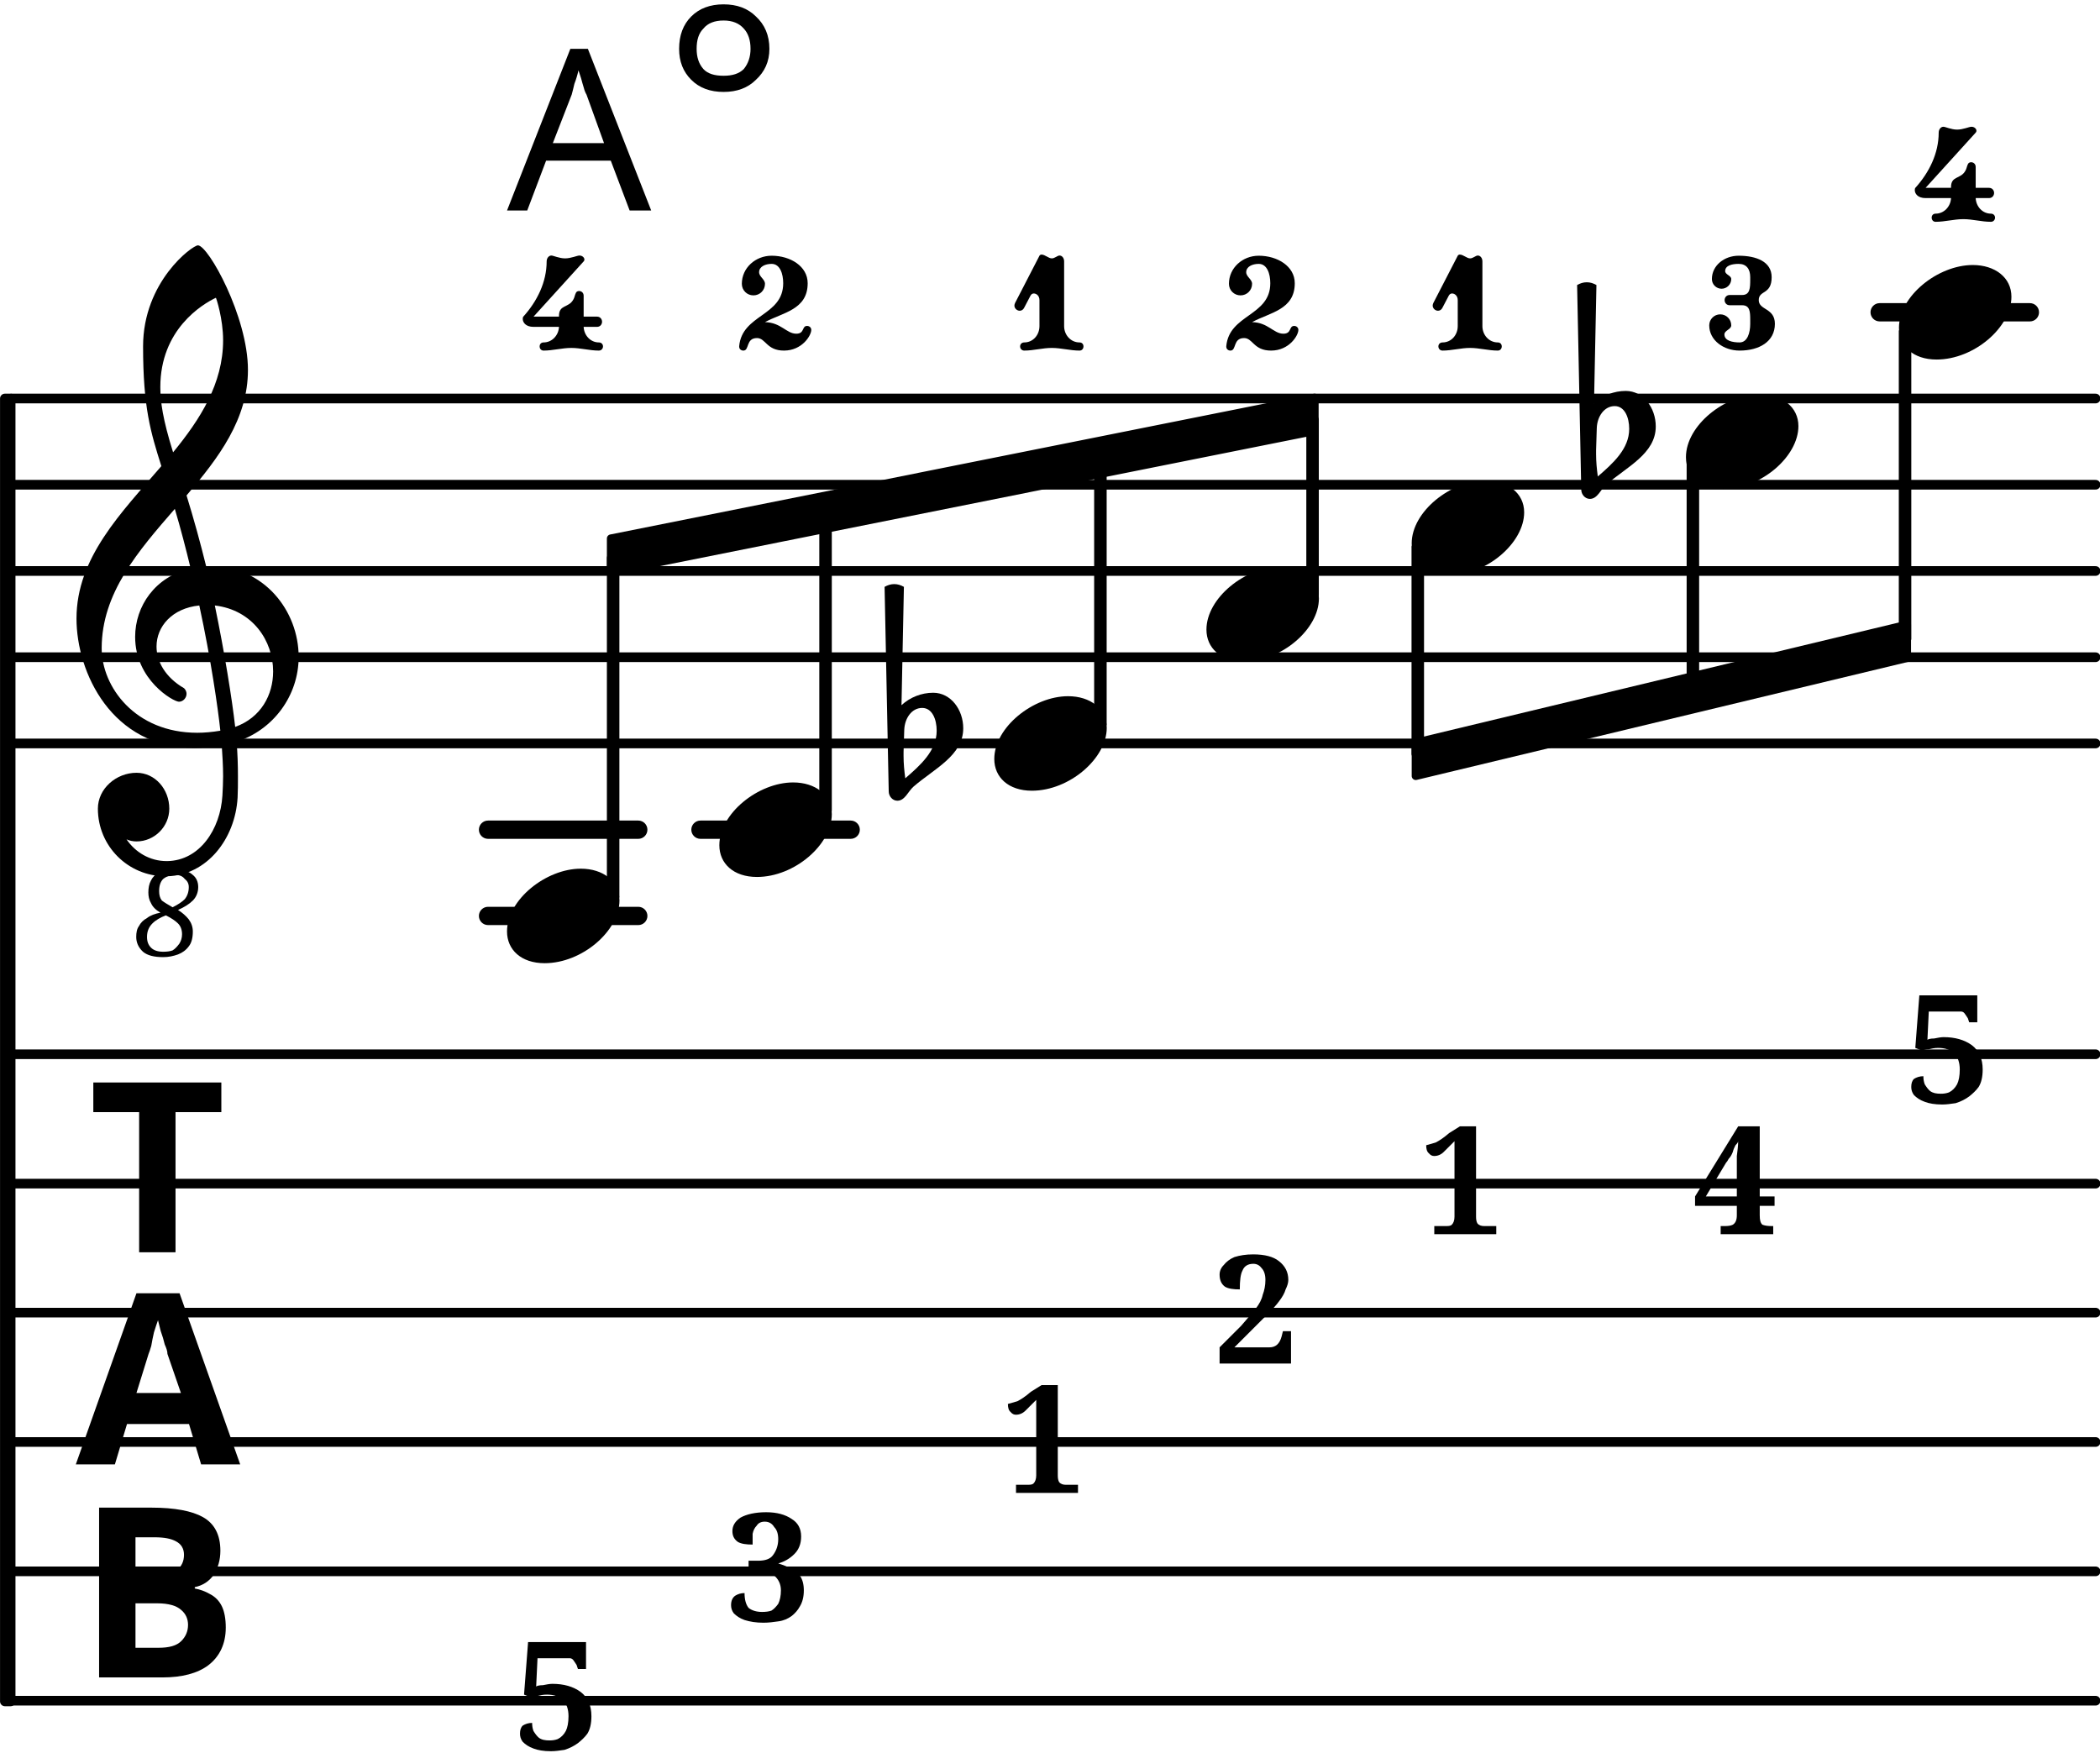
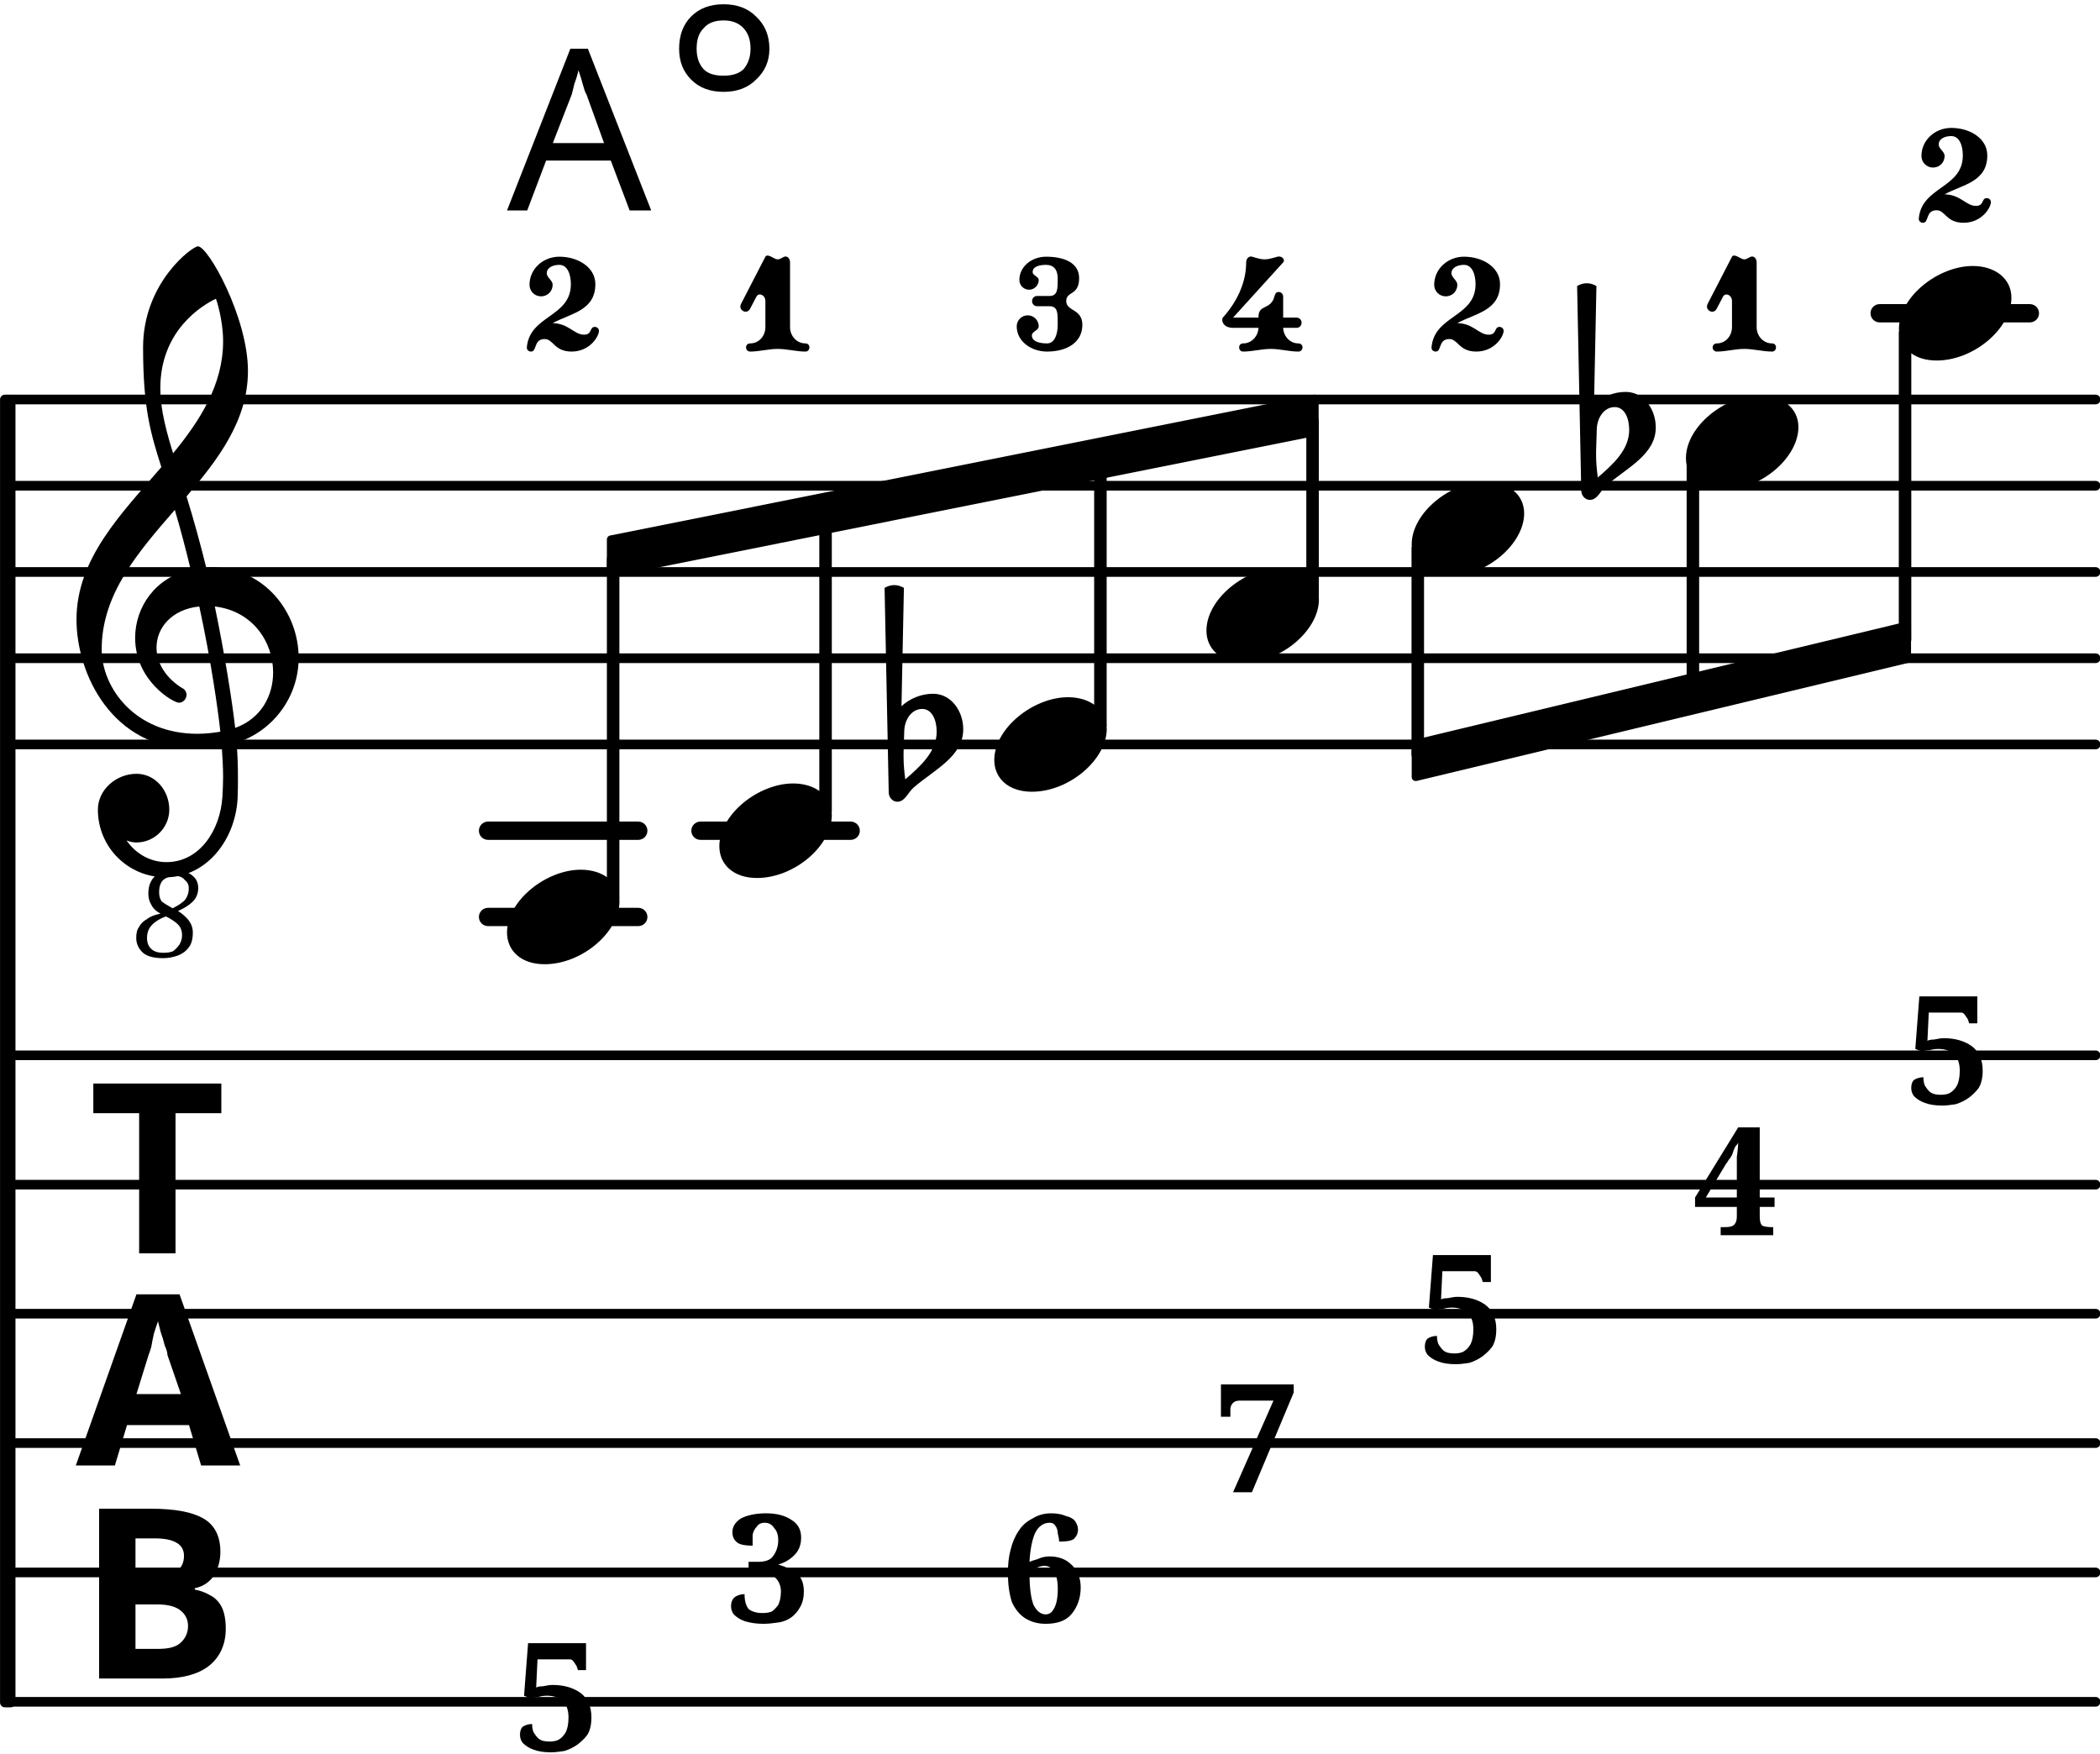
- <svg xmlns="http://www.w3.org/2000/svg" preserveAspectRatio="xMidYMid meet" viewBox="-0.079 -4.181 24.35 20.32">
+ <svg xmlns="http://www.w3.org/2000/svg" preserveAspectRatio="xMidYMid meet" viewBox="-0.079 -4.192 24.35 20.33">
  <g transform="translate(0, -0.5599)">
    <rect x="21.61" y="-0.106" width="1.954" height="0.212" ry="0.106" fill="currentColor" />
  </g>
  <g transform="translate(0, 5.44)">
    <rect x="7.937" y="-0.106" width="1.954" height="0.212" ry="0.106" fill="currentColor" />
  </g>
  <g transform="translate(0, 5.44)">
    <rect x="5.474" y="-0.106" width="1.954" height="0.212" ry="0.106" fill="currentColor" />
  </g>
  <g transform="translate(0, 6.44)">
    <rect x="5.474" y="-0.106" width="1.954" height="0.212" ry="0.106" fill="currentColor" />
  </g>
  <g transform="translate(0, 4.44)">
    <line stroke-linejoin="round" stroke-linecap="round" stroke-width="0.112" stroke="currentColor" x1="0.056" y1="0" x2="24.22" y2="0" />
  </g>
  <g transform="translate(0, 3.44)">
    <line stroke-linejoin="round" stroke-linecap="round" stroke-width="0.112" stroke="currentColor" x1="0.056" y1="0" x2="24.22" y2="0" />
  </g>
  <g transform="translate(0, 2.44)">
    <line stroke-linejoin="round" stroke-linecap="round" stroke-width="0.112" stroke="currentColor" x1="0.056" y1="0" x2="24.22" y2="0" />
  </g>
  <g transform="translate(0, 1.44)">
    <line stroke-linejoin="round" stroke-linecap="round" stroke-width="0.112" stroke="currentColor" x1="0.056" y1="0" x2="24.22" y2="0" />
  </g>
  <g transform="translate(0, 0.4401)">
    <line stroke-linejoin="round" stroke-linecap="round" stroke-width="0.112" stroke="currentColor" x1="0.056" y1="0" x2="24.22" y2="0" />
  </g>
  <g transform="translate(0, 15.54)">
    <line stroke-linejoin="round" stroke-linecap="round" stroke-width="0.112" stroke="currentColor" x1="0.056" y1="0" x2="24.22" y2="0" />
  </g>
  <g transform="translate(0, 14.04)">
    <line stroke-linejoin="round" stroke-linecap="round" stroke-width="0.112" stroke="currentColor" x1="0.056" y1="0" x2="24.22" y2="0" />
  </g>
  <g transform="translate(0, 12.54)">
    <line stroke-linejoin="round" stroke-linecap="round" stroke-width="0.112" stroke="currentColor" x1="0.056" y1="0" x2="24.22" y2="0" />
  </g>
  <g transform="translate(0, 11.04)">
    <line stroke-linejoin="round" stroke-linecap="round" stroke-width="0.112" stroke="currentColor" x1="0.056" y1="0" x2="24.22" y2="0" />
  </g>
  <g transform="translate(0, 9.544)">
    <line stroke-linejoin="round" stroke-linecap="round" stroke-width="0.112" stroke="currentColor" x1="0.056" y1="0" x2="24.22" y2="0" />
  </g>
  <g transform="translate(0, 8.044)">
    <line stroke-linejoin="round" stroke-linecap="round" stroke-width="0.112" stroke="currentColor" x1="0.056" y1="0" x2="24.22" y2="0" />
  </g>
  <g transform="translate(16.29, 4.624)">
    <polygon stroke-linejoin="round" stroke-linecap="round" stroke-width="0.094" fill="currentColor" stroke="currentColor" points="5.743 -1.561 5.743 -1.175 0.047 0.193 0.047 -0.193" />
  </g>
  <g transform="translate(6.958, 2.256)">
    <polygon stroke-linejoin="round" stroke-linecap="round" stroke-width="0.094" fill="currentColor" stroke="currentColor" points="8.206 -1.825 8.206 -1.439 0.047 0.193 0.047 -0.193" />
  </g>
-   <g transform="translate(5.8, -1.74)">
+   <g transform="translate(5.8, -1.752)">
    <text font-family="sans" font-size="2.616" text-anchor="start" fill="currentColor">
      <tspan>A</tspan>
    </text>
  </g>
-   <g transform="translate(7.608, -1.74)">
+   <g transform="translate(7.608, -1.752)">
    <text font-family="sans" font-size="3.296" text-anchor="start" fill="currentColor">
      <tspan>°</tspan>
    </text>
  </g>
  <g transform="translate(5.8, 6.44)">
    <path transform="scale(0.004, -0.004)" d="M0 -45c0 92 113 182 214 182c64 0 112 -36 112 -92c0 -88 -108 -182 -217 -182c-68 0 -109 39 -109 92z" fill="currentColor" />
  </g>
-   <g transform="translate(5.989, -0.1157)">
-     <path transform="scale(0.0022, -0.0022)" d="M148 501c10 0 41 -15 72 -15c32 0 63 15 76 15c15 0 26 -11 26 -21c0 -4 -1 -7 -4 -10l-264 -291h134v4c0 60 50 41 75 85c7 11 8 24 14 36c3 7 10 10 17 10c11 0 24 -8 24 -25v-110h70c18 0 27 -14 27 -27s-9 -27 -27 -27h-70c2 -45 36 -82 80 -82c14 0 22 -10 22 -21 s-8 -22 -22 -22c-49 0 -96 14 -145 14s-97 -14 -146 -14c-14 0 -21 11 -21 22s7 21 21 21c44 0 79 37 81 82h-134c-43 0 -57 25 -57 42c0 5 1 10 3 12c73 81 123 182 123 291c0 17 11 31 25 31z" fill="currentColor" />
+   <g transform="translate(6.03, -0.1157)">
+     <path transform="scale(0.0022, -0.0022)" d="M94 66c-60 0 -39 -66 -72 -66c-11 0 -22 7 -22 21v2c15 169 232 158 232 332c0 50 -17 102 -61 102c-33 0 -66 -14 -66 -44c0 -24 31 -37 31 -61c0 -34 -27 -61 -61 -61s-61 27 -61 61c0 84 72 148 157 148c98 0 190 -55 190 -145c0 -140 -131 -154 -225 -205 c85 -2 113 -61 165 -61c45 0 28 41 57 41c11 0 22 -8 22 -21c0 -29 -48 -109 -144 -109c-92 0 -96 66 -142 66z" fill="currentColor" />
  </g>
  <g transform="translate(0.8, 3.44)">
    <path transform="scale(0.004, -0.004)" d="M265 -635h-5c-108 0 -196 87 -196 196c0 58 53 104 112 104c54 0 95 -48 95 -104c0 -52 -43 -95 -95 -95c-10 0 -20 2 -29 6c26 -38 68 -63 116 -63h3zM403 150c28 -135 50 -272 59 -352c75 27 110 93 110 161c0 88 -59 178 -169 191zM75 26c0 -112 97 -245 277 -245 c21 0 43 2 67 6c-7 65 -27 206 -61 363c-79 -8 -124 -61 -124 -119c0 -43 25 -89 80 -121c5 -5 7 -11 7 -16c0 -12 -10 -23 -22 -23c-16 0 -127 63 -127 188c0 89 58 175 161 198c-14 58 -29 116 -46 173c-106 -122 -212 -244 -212 -404zM354 1194c30 0 145 -207 145 -361 c0 -143 -85 -255 -178 -364c21 -68 40 -137 57 -206c4 0 8 1 12 1c156 0 256 -130 256 -263c0 -113 -74 -212 -180 -246c3 -34 4 -68 4 -102c0 -20 0 -40 -1 -60c-7 -120 -89 -225 -204 -228l1 44c93 2 153 92 159 190c1 19 2 37 2 56c0 30 -2 60 -4 90 c-28 -5 -54 -8 -79 -8c-240 0 -342 219 -342 375c0 177 130 307 246 442c-31 98 -53 170 -53 347c0 188 143 293 159 293zM427 919c0 62 -20 123 -21 123c-40 -19 -161 -92 -161 -259c0 -42 7 -93 37 -189c78 95 145 199 145 325z" fill="currentColor" />
  </g>
  <g transform="translate(1.485, 6.902)">
    <text font-family="serif" font-style="italic" font-size="1.386" text-anchor="start" fill="currentColor">
      <tspan>8</tspan>
    </text>
  </g>
  <g transform="translate(5.888, 16.11)">
    <text font-family="serif" font-weight="bold" font-size="1.746" text-anchor="start" fill="currentColor">
      <tspan>5</tspan>
    </text>
  </g>
  <g transform="translate(0.9406, 10.34)">
    <text font-family="sans" font-weight="bold" font-size="2.772" text-anchor="start" fill="currentColor">
      <tspan>T</tspan>
    </text>
  </g>
  <g transform="translate(0.8, 12.8)">
    <text font-family="sans" font-weight="bold" font-size="2.772" text-anchor="start" fill="currentColor">
      <tspan>A</tspan>
    </text>
  </g>
  <g transform="translate(0.8201, 15.27)">
    <text font-family="sans" font-weight="bold" font-size="2.772" text-anchor="start" fill="currentColor">
      <tspan>B</tspan>
    </text>
  </g>
  <g transform="translate(7.03, 2.44)">
    <rect x="-0.072" y="-0.199" width="0.145" height="4.019" ry="0.047" fill="currentColor" />
  </g>
  <g transform="translate(8.262, 5.44)">
    <path transform="scale(0.004, -0.004)" d="M0 -45c0 92 113 182 214 182c64 0 112 -36 112 -92c0 -88 -108 -182 -217 -182c-68 0 -109 39 -109 92z" fill="currentColor" />
  </g>
-   <g transform="translate(8.492, -0.1157)">
-     <path transform="scale(0.0022, -0.0022)" d="M94 66c-60 0 -39 -66 -72 -66c-11 0 -22 7 -22 21v2c15 169 232 158 232 332c0 50 -17 102 -61 102c-33 0 -66 -14 -66 -44c0 -24 31 -37 31 -61c0 -34 -27 -61 -61 -61s-61 27 -61 61c0 84 72 148 157 148c98 0 190 -55 190 -145c0 -140 -131 -154 -225 -205 c85 -2 113 -61 165 -61c45 0 28 41 57 41c11 0 22 -8 22 -21c0 -29 -48 -109 -144 -109c-92 0 -96 66 -142 66z" fill="currentColor" />
+   <g transform="translate(8.512, -0.1157)">
+     <path transform="scale(0.0022, -0.0022)" d="M194 486c16 0 29 15 41 15c13 0 24 -13 24 -31v-341c0 -47 35 -86 81 -86c14 0 21 -10 21 -21s-7 -22 -21 -22c-49 0 -97 14 -146 14s-96 -14 -145 -14c-14 0 -22 11 -22 22s8 21 22 21c46 0 80 39 80 86v137c0 23 -16 35 -30 35c-7 0 -13 -4 -17 -11l-34 -65 c-5 -10 -14 -15 -23 -15c-14 0 -28 12 -28 27c0 4 1 8 3 13l129 250c2 4 7 6 11 6c18 0 37 -20 54 -20z" fill="currentColor" />
  </g>
  <g transform="translate(8.351, 14.62)">
    <text font-family="serif" font-weight="bold" font-size="1.746" text-anchor="start" fill="currentColor">
      <tspan>3</tspan>
    </text>
  </g>
  <g transform="translate(9.493, 2.44)">
    <rect x="-0.072" y="-0.685" width="0.145" height="3.506" ry="0.047" fill="currentColor" />
  </g>
  <g transform="translate(11.45, 4.44)">
    <path transform="scale(0.004, -0.004)" d="M0 -45c0 92 113 182 214 182c64 0 112 -36 112 -92c0 -88 -108 -182 -217 -182c-68 0 -109 39 -109 92z" fill="currentColor" />
  </g>
-   <g transform="translate(11.69, -0.1157)">
-     <path transform="scale(0.0022, -0.0022)" d="M194 486c16 0 29 15 41 15c13 0 24 -13 24 -31v-341c0 -47 35 -86 81 -86c14 0 21 -10 21 -21s-7 -22 -21 -22c-49 0 -97 14 -146 14s-96 -14 -145 -14c-14 0 -22 11 -22 22s8 21 22 21c46 0 80 39 80 86v137c0 23 -16 35 -30 35c-7 0 -13 -4 -17 -11l-34 -65 c-5 -10 -14 -15 -23 -15c-14 0 -28 12 -28 27c0 4 1 8 3 13l129 250c2 4 7 6 11 6c18 0 37 -20 54 -20z" fill="currentColor" />
+   <g transform="translate(11.71, -0.1157)">
+     <path transform="scale(0.0022, -0.0022)" d="M261 266c0 -54 85 -40 85 -125c0 -94 -83 -141 -186 -141c-84 0 -160 54 -160 133c0 32 26 58 58 58s58 -26 58 -58c0 -22 -36 -26 -36 -48c0 -33 42 -42 80 -42c41 0 56 50 56 98v21c0 44 -2 77 -43 77h-65c-18 0 -27 14 -27 27s9 27 27 27h65c42 0 43 36 43 83v11 c0 43 -20 70 -61 70c-34 0 -71 -8 -71 -38c0 -19 32 -23 32 -42c0 -28 -23 -51 -51 -51s-51 23 -51 51c0 72 66 123 141 123c93 0 174 -31 174 -113c0 -94 -68 -67 -68 -121z" fill="currentColor" />
  </g>
-   <g transform="translate(11.53, 13.13)">
+   <g transform="translate(11.53, 14.62)">
    <text font-family="serif" font-weight="bold" font-size="1.746" text-anchor="start" fill="currentColor">
-       <tspan>1</tspan>
+       <tspan>6</tspan>
    </text>
  </g>
  <g transform="translate(12.68, 2.44)">
    <rect x="-0.072" y="-1.315" width="0.145" height="3.135" ry="0.047" fill="currentColor" />
  </g>
  <g transform="translate(10.29, 4.44)">
    <path transform="scale(0.004, -0.004)" d="M29 39l-2 -64v-11c0 -22 2 -43 5 -65c44 38 91 80 91 138c0 33 -13 66 -42 66c-31 0 -51 -31 -52 -64zM-28 454c9 5 18 8 28 8s19 -3 28 -8l-7 -343c25 23 58 36 92 36c51 0 87 -49 87 -103c0 -79 -84 -117 -144 -169c-16 -14 -25 -41 -47 -41c-14 0 -25 13 -25 27z" fill="currentColor" />
  </g>
  <g transform="translate(13.91, 2.94)">
    <path transform="scale(0.004, -0.004)" d="M0 -45c0 92 113 182 214 182c64 0 112 -36 112 -92c0 -88 -108 -182 -217 -182c-68 0 -109 39 -109 92z" fill="currentColor" />
  </g>
-   <g transform="translate(14.14, -0.1157)">
-     <path transform="scale(0.0022, -0.0022)" d="M94 66c-60 0 -39 -66 -72 -66c-11 0 -22 7 -22 21v2c15 169 232 158 232 332c0 50 -17 102 -61 102c-33 0 -66 -14 -66 -44c0 -24 31 -37 31 -61c0 -34 -27 -61 -61 -61s-61 27 -61 61c0 84 72 148 157 148c98 0 190 -55 190 -145c0 -140 -131 -154 -225 -205 c85 -2 113 -61 165 -61c45 0 28 41 57 41c11 0 22 -8 22 -21c0 -29 -48 -109 -144 -109c-92 0 -96 66 -142 66z" fill="currentColor" />
+   <g transform="translate(14.1, -0.1157)">
+     <path transform="scale(0.0022, -0.0022)" d="M148 501c10 0 41 -15 72 -15c32 0 63 15 76 15c15 0 26 -11 26 -21c0 -4 -1 -7 -4 -10l-264 -291h134v4c0 60 50 41 75 85c7 11 8 24 14 36c3 7 10 10 17 10c11 0 24 -8 24 -25v-110h70c18 0 27 -14 27 -27s-9 -27 -27 -27h-70c2 -45 36 -82 80 -82c14 0 22 -10 22 -21 s-8 -22 -22 -22c-49 0 -96 14 -145 14s-97 -14 -146 -14c-14 0 -21 11 -21 22s7 21 21 21c44 0 79 37 81 82h-134c-43 0 -57 25 -57 42c0 5 1 10 3 12c73 81 123 182 123 291c0 17 11 31 25 31z" fill="currentColor" />
  </g>
-   <g transform="translate(14, 11.63)">
+   <g transform="translate(14, 13.11)">
    <text font-family="serif" font-weight="bold" font-size="1.746" text-anchor="start" fill="currentColor">
-       <tspan>2</tspan>
+       <tspan>7</tspan>
    </text>
  </g>
  <g transform="translate(15.14, 2.44)">
    <rect x="-0.072" y="-1.802" width="0.145" height="2.122" ry="0.047" fill="currentColor" />
  </g>
  <g transform="translate(-0.0786, 7.992)">
    <rect x="0" y="-7.608" width="0.179" height="15.22" ry="0.056" fill="currentColor" />
  </g>
  <g transform="translate(16.29, 1.94)">
    <path transform="scale(0.004, -0.004)" d="M0 -45c0 92 113 182 214 182c64 0 112 -36 112 -92c0 -88 -108 -182 -217 -182c-68 0 -109 39 -109 92z" fill="currentColor" />
  </g>
-   <g transform="translate(16.54, -0.1157)">
-     <path transform="scale(0.0022, -0.0022)" d="M194 486c16 0 29 15 41 15c13 0 24 -13 24 -31v-341c0 -47 35 -86 81 -86c14 0 21 -10 21 -21s-7 -22 -21 -22c-49 0 -97 14 -146 14s-96 -14 -145 -14c-14 0 -22 11 -22 22s8 21 22 21c46 0 80 39 80 86v137c0 23 -16 35 -30 35c-7 0 -13 -4 -17 -11l-34 -65 c-5 -10 -14 -15 -23 -15c-14 0 -28 12 -28 27c0 4 1 8 3 13l129 250c2 4 7 6 11 6c18 0 37 -20 54 -20z" fill="currentColor" />
+   <g transform="translate(16.52, -0.1157)">
+     <path transform="scale(0.0022, -0.0022)" d="M94 66c-60 0 -39 -66 -72 -66c-11 0 -22 7 -22 21v2c15 169 232 158 232 332c0 50 -17 102 -61 102c-33 0 -66 -14 -66 -44c0 -24 31 -37 31 -61c0 -34 -27 -61 -61 -61s-61 27 -61 61c0 84 72 148 157 148c98 0 190 -55 190 -145c0 -140 -131 -154 -225 -205 c85 -2 113 -61 165 -61c45 0 28 41 57 41c11 0 22 -8 22 -21c0 -29 -48 -109 -144 -109c-92 0 -96 66 -142 66z" fill="currentColor" />
  </g>
-   <g transform="translate(16.38, 10.13)">
+   <g transform="translate(16.38, 11.61)">
    <text font-family="serif" font-weight="bold" font-size="1.746" text-anchor="start" fill="currentColor">
-       <tspan>1</tspan>
+       <tspan>5</tspan>
    </text>
  </g>
  <g transform="translate(16.36, 2.44)">
    <rect x="-0.072" y="-0.321" width="0.145" height="2.488" ry="0.047" fill="currentColor" />
  </g>
  <g transform="translate(19.47, 0.9401)">
    <path transform="scale(0.004, -0.004)" d="M0 -45c0 92 113 182 214 182c64 0 112 -36 112 -92c0 -88 -108 -182 -217 -182c-68 0 -109 39 -109 92z" fill="currentColor" />
  </g>
-   <g transform="translate(19.74, -0.1157)">
-     <path transform="scale(0.0022, -0.0022)" d="M261 266c0 -54 85 -40 85 -125c0 -94 -83 -141 -186 -141c-84 0 -160 54 -160 133c0 32 26 58 58 58s58 -26 58 -58c0 -22 -36 -26 -36 -48c0 -33 42 -42 80 -42c41 0 56 50 56 98v21c0 44 -2 77 -43 77h-65c-18 0 -27 14 -27 27s9 27 27 27h65c42 0 43 36 43 83v11 c0 43 -20 70 -61 70c-34 0 -71 -8 -71 -38c0 -19 32 -23 32 -42c0 -28 -23 -51 -51 -51s-51 23 -51 51c0 72 66 123 141 123c93 0 174 -31 174 -113c0 -94 -68 -67 -68 -121z" fill="currentColor" />
+   <g transform="translate(19.72, -0.1157)">
+     <path transform="scale(0.0022, -0.0022)" d="M194 486c16 0 29 15 41 15c13 0 24 -13 24 -31v-341c0 -47 35 -86 81 -86c14 0 21 -10 21 -21s-7 -22 -21 -22c-49 0 -97 14 -146 14s-96 -14 -145 -14c-14 0 -22 11 -22 22s8 21 22 21c46 0 80 39 80 86v137c0 23 -16 35 -30 35c-7 0 -13 -4 -17 -11l-34 -65 c-5 -10 -14 -15 -23 -15c-14 0 -28 12 -28 27c0 4 1 8 3 13l129 250c2 4 7 6 11 6c18 0 37 -20 54 -20z" fill="currentColor" />
  </g>
  <g transform="translate(19.56, 10.13)">
    <text font-family="serif" font-weight="bold" font-size="1.746" text-anchor="start" fill="currentColor">
      <tspan>4</tspan>
    </text>
  </g>
  <g transform="translate(19.55, 2.44)">
    <rect x="-0.072" y="-1.321" width="0.145" height="2.736" ry="0.047" fill="currentColor" />
  </g>
  <g transform="translate(18.32, 0.9401)">
    <path transform="scale(0.004, -0.004)" d="M29 39l-2 -64v-11c0 -22 2 -43 5 -65c44 38 91 80 91 138c0 33 -13 66 -42 66c-31 0 -51 -31 -52 -64zM-28 454c9 5 18 8 28 8s19 -3 28 -8l-7 -343c25 23 58 36 92 36c51 0 87 -49 87 -103c0 -79 -84 -117 -144 -169c-16 -14 -25 -41 -47 -41c-14 0 -25 13 -25 27z" fill="currentColor" />
  </g>
  <g transform="translate(21.94, -0.5599)">
    <path transform="scale(0.004, -0.004)" d="M0 -45c0 92 113 182 214 182c64 0 112 -36 112 -92c0 -88 -108 -182 -217 -182c-68 0 -109 39 -109 92z" fill="currentColor" />
  </g>
-   <g transform="translate(22.13, -1.609)">
-     <path transform="scale(0.0022, -0.0022)" d="M148 501c10 0 41 -15 72 -15c32 0 63 15 76 15c15 0 26 -11 26 -21c0 -4 -1 -7 -4 -10l-264 -291h134v4c0 60 50 41 75 85c7 11 8 24 14 36c3 7 10 10 17 10c11 0 24 -8 24 -25v-110h70c18 0 27 -14 27 -27s-9 -27 -27 -27h-70c2 -45 36 -82 80 -82c14 0 22 -10 22 -21 s-8 -22 -22 -22c-49 0 -96 14 -145 14s-97 -14 -146 -14c-14 0 -21 11 -21 22s7 21 21 21c44 0 79 37 81 82h-134c-43 0 -57 25 -57 42c0 5 1 10 3 12c73 81 123 182 123 291c0 17 11 31 25 31z" fill="currentColor" />
+   <g transform="translate(22.17, -1.609)">
+     <path transform="scale(0.0022, -0.0022)" d="M94 66c-60 0 -39 -66 -72 -66c-11 0 -22 7 -22 21v2c15 169 232 158 232 332c0 50 -17 102 -61 102c-33 0 -66 -14 -66 -44c0 -24 31 -37 31 -61c0 -34 -27 -61 -61 -61s-61 27 -61 61c0 84 72 148 157 148c98 0 190 -55 190 -145c0 -140 -131 -154 -225 -205 c85 -2 113 -61 165 -61c45 0 28 41 57 41c11 0 22 -8 22 -21c0 -29 -48 -109 -144 -109c-92 0 -96 66 -142 66z" fill="currentColor" />
  </g>
  <g transform="translate(22.02, 8.611)">
    <text font-family="serif" font-weight="bold" font-size="1.746" text-anchor="start" fill="currentColor">
      <tspan>5</tspan>
    </text>
  </g>
  <g transform="translate(22.01, 2.44)">
    <rect x="-0.072" y="-2.821" width="0.145" height="3.654" ry="0.047" fill="currentColor" />
  </g>
</svg>
